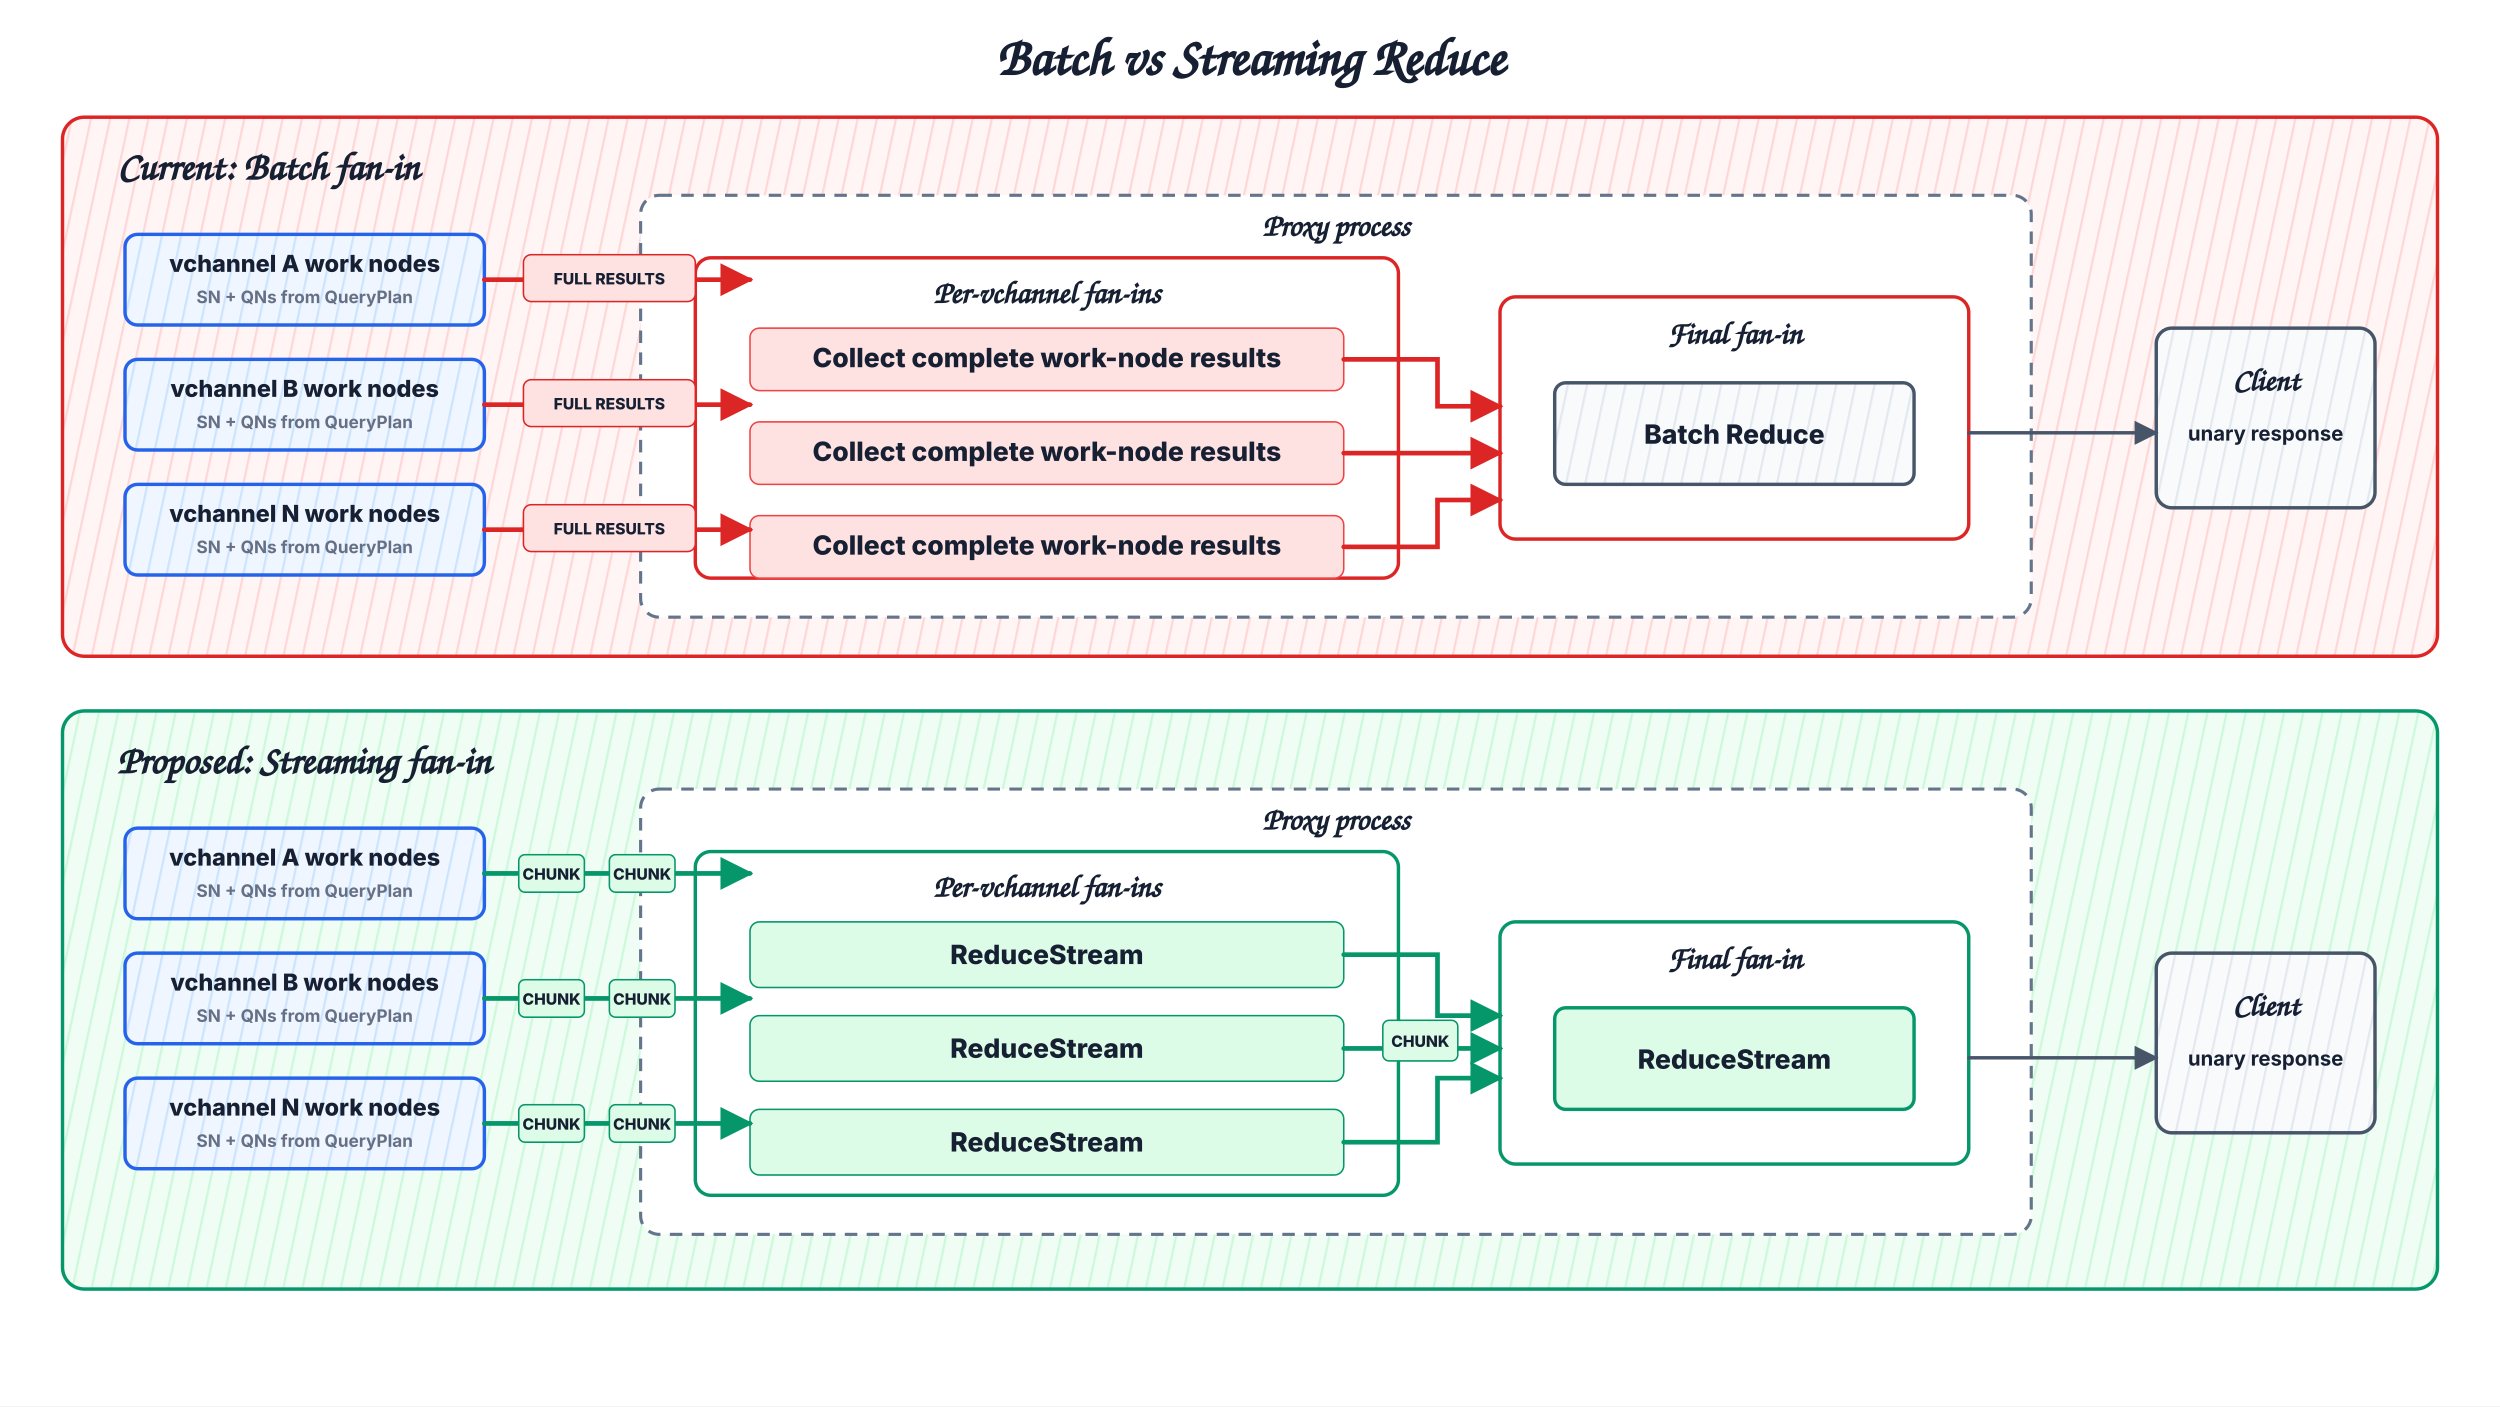
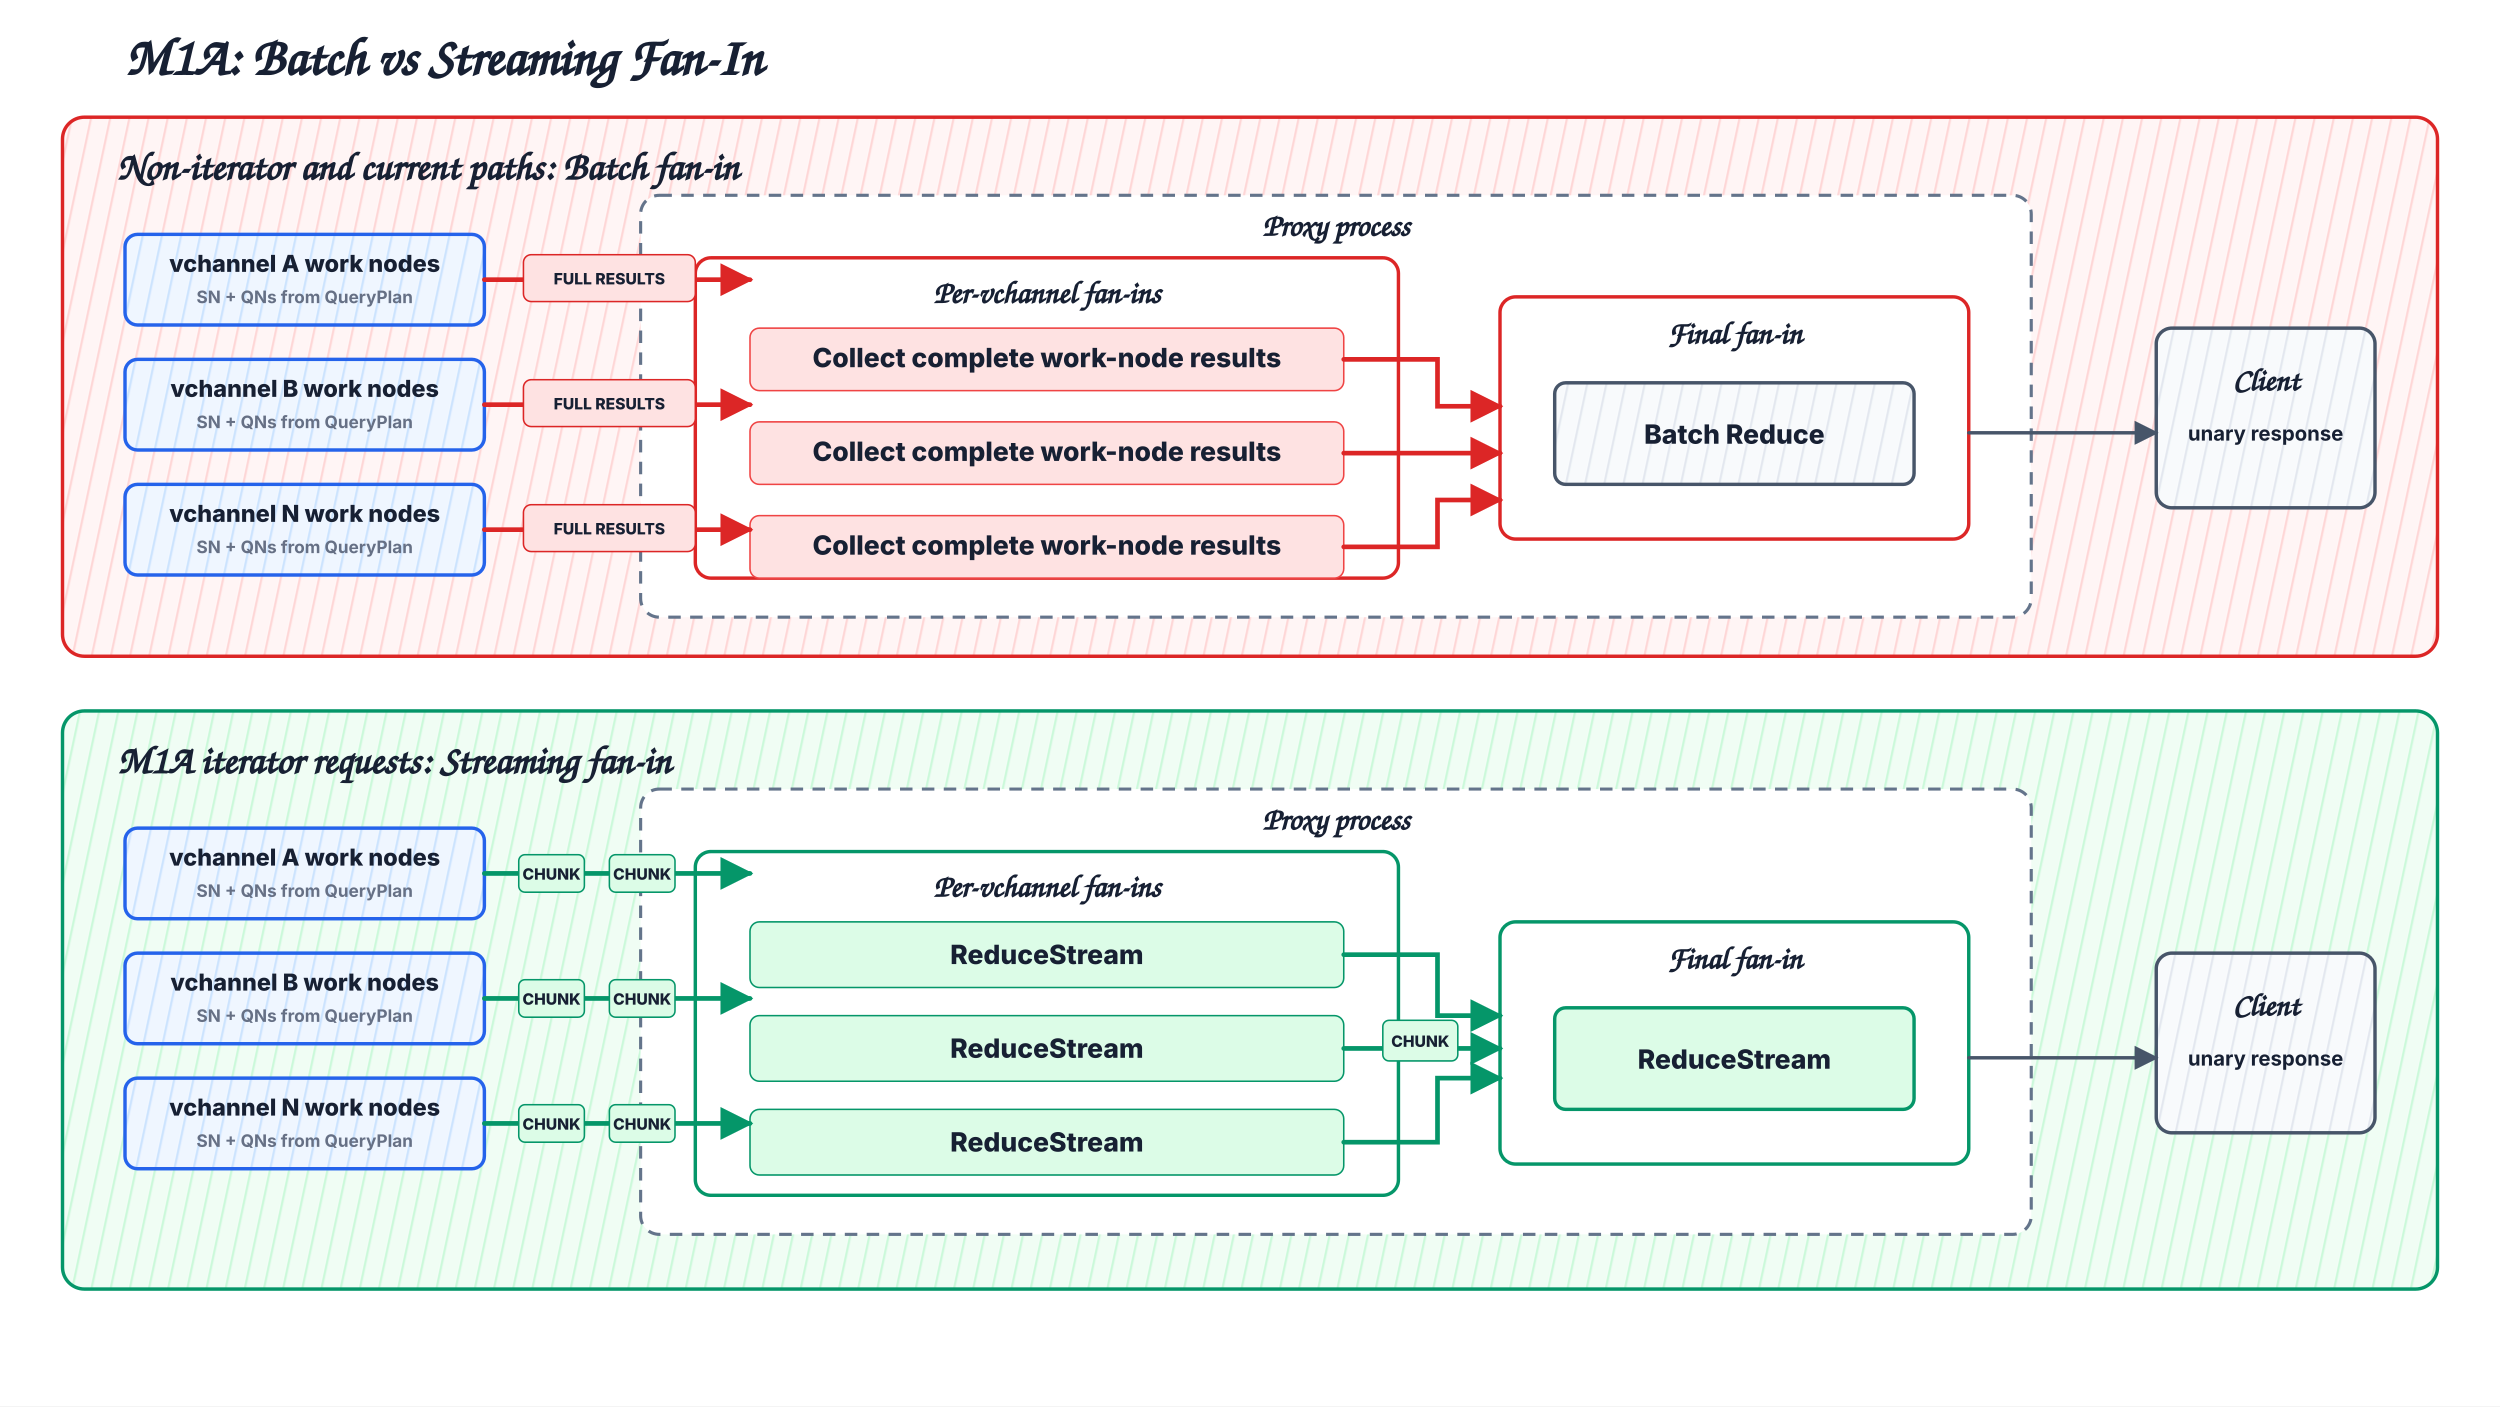
<svg xmlns="http://www.w3.org/2000/svg" width="1600" height="900" viewBox="0 0 1600 900" role="img" aria-labelledby="title desc">
  <defs>
    <pattern id="redHatch" width="12" height="12" patternUnits="userSpaceOnUse" patternTransform="rotate(12)">
      <rect width="12" height="12" fill="#fff5f5" />
      <line x1="0" y1="0" x2="0" y2="12" stroke="#fecaca" stroke-width="3" opacity="0.65" />
    </pattern>
    <pattern id="greenHatch" width="12" height="12" patternUnits="userSpaceOnUse" patternTransform="rotate(12)">
      <rect width="12" height="12" fill="#f0fdf4" />
      <line x1="0" y1="0" x2="0" y2="12" stroke="#bbf7d0" stroke-width="3" opacity="0.65" />
    </pattern>
    <pattern id="blueHatch" width="12" height="12" patternUnits="userSpaceOnUse" patternTransform="rotate(12)">
      <rect width="12" height="12" fill="#eff6ff" />
      <line x1="0" y1="0" x2="0" y2="12" stroke="#bfdbfe" stroke-width="3" opacity="0.65" />
    </pattern>
    <pattern id="grayHatch" width="12" height="12" patternUnits="userSpaceOnUse" patternTransform="rotate(12)">
      <rect width="12" height="12" fill="#f8fafc" />
      <line x1="0" y1="0" x2="0" y2="12" stroke="#d8dee8" stroke-width="3" opacity="0.6" />
    </pattern>
    <marker id="arrowRed" viewBox="0 0 10 10" refX="9" refY="5" markerWidth="7" markerHeight="7" orient="auto">
      <path d="M0 0 L10 5 L0 10 z" fill="#dc2626" />
    </marker>
    <marker id="arrowGreen" viewBox="0 0 10 10" refX="9" refY="5" markerWidth="7" markerHeight="7" orient="auto">
      <path d="M0 0 L10 5 L0 10 z" fill="#059669" />
    </marker>
    <marker id="arrowGray" viewBox="0 0 10 10" refX="9" refY="5" markerWidth="7" markerHeight="7" orient="auto">
      <path d="M0 0 L10 5 L0 10 z" fill="#475569" />
    </marker>
    <style>
      text { fill: #172033; font-family: Inter, ui-sans-serif, system-ui, sans-serif; }
      .hand { font-family: "Comic Sans MS", "Bradley Hand", cursive; font-weight: 700; }
      .title { font-size: 34px; }
      .panel-title { font-size: 25px; }
      .component-title { font-size: 20px; }
      .source-title { font-size: 15px; font-weight: 760; }
      .box-title { font-size: 17px; font-weight: 760; }
      .body { font-size: 13px; font-weight: 650; }
      .small { fill: #667085; font-size: 11px; font-weight: 650; }
      .data { font-size: 10px; font-weight: 800; }
      .outline { stroke-width: 2.2; }
      .batch-line { fill: none; stroke: #dc2626; stroke-width: 3; stroke-linecap: round; }
      .stream-line { fill: none; stroke: #059669; stroke-width: 3; stroke-linecap: round; }
      .control-line { fill: none; stroke: #475569; stroke-width: 2.2; stroke-linecap: round; }
    </style>
  </defs>
  <rect width="1600" height="900" fill="#ffffff" />
-   <text x="800" y="48" text-anchor="middle" class="hand title">Batch vs Streaming Reduce</text>
+   <text x="80" y="48" class="hand title">M1A: Batch vs Streaming Fan-In</text>
  <rect x="40" y="75" width="1520" height="345" rx="14" fill="url(#redHatch)" stroke="#dc2626" class="outline" />
  <rect x="40" y="455" width="1520" height="370" rx="14" fill="url(#greenHatch)" stroke="#059669" class="outline" />
-   <text x="75" y="115" class="hand panel-title">Current: Batch fan-in</text>
-   <text x="75" y="495" class="hand panel-title">Proposed: Streaming fan-in</text>
+   <text x="75" y="115" class="hand panel-title">Non-iterator and current paths: Batch fan-in</text>
+   <text x="75" y="495" class="hand panel-title">M1A iterator requests: Streaming fan-in</text>
  <g>
    <rect x="80" y="150" width="230" height="58" rx="8" fill="url(#blueHatch)" stroke="#2563eb" class="outline" />
    <rect x="80" y="230" width="230" height="58" rx="8" fill="url(#blueHatch)" stroke="#2563eb" class="outline" />
    <rect x="80" y="310" width="230" height="58" rx="8" fill="url(#blueHatch)" stroke="#2563eb" class="outline" />
    <rect x="80" y="530" width="230" height="58" rx="8" fill="url(#blueHatch)" stroke="#2563eb" class="outline" />
    <rect x="80" y="610" width="230" height="58" rx="8" fill="url(#blueHatch)" stroke="#2563eb" class="outline" />
    <rect x="80" y="690" width="230" height="58" rx="8" fill="url(#blueHatch)" stroke="#2563eb" class="outline" />
  </g>
  <text x="195" y="174" text-anchor="middle" class="source-title">vchannel A work nodes</text>
  <text x="195" y="194" text-anchor="middle" class="small">SN + QNs from QueryPlan</text>
  <text x="195" y="254" text-anchor="middle" class="source-title">vchannel B work nodes</text>
  <text x="195" y="274" text-anchor="middle" class="small">SN + QNs from QueryPlan</text>
  <text x="195" y="334" text-anchor="middle" class="source-title">vchannel N work nodes</text>
  <text x="195" y="354" text-anchor="middle" class="small">SN + QNs from QueryPlan</text>
  <text x="195" y="554" text-anchor="middle" class="source-title">vchannel A work nodes</text>
  <text x="195" y="574" text-anchor="middle" class="small">SN + QNs from QueryPlan</text>
  <text x="195" y="634" text-anchor="middle" class="source-title">vchannel B work nodes</text>
  <text x="195" y="654" text-anchor="middle" class="small">SN + QNs from QueryPlan</text>
  <text x="195" y="714" text-anchor="middle" class="source-title">vchannel N work nodes</text>
  <text x="195" y="734" text-anchor="middle" class="small">SN + QNs from QueryPlan</text>
  <rect x="410" y="125" width="890" height="270" rx="12" fill="#ffffff" stroke="#64748b" stroke-width="2" stroke-dasharray="8 6" />
  <rect x="410" y="505" width="890" height="285" rx="12" fill="#ffffff" stroke="#64748b" stroke-width="2" stroke-dasharray="8 6" />
  <text x="855" y="151" text-anchor="middle" class="hand component-title">Proxy process</text>
  <text x="855" y="531" text-anchor="middle" class="hand component-title">Proxy process</text>
  <rect x="445" y="165" width="450" height="205" rx="10" fill="#ffffff" stroke="#dc2626" class="outline" />
  <rect x="445" y="545" width="450" height="220" rx="10" fill="#ffffff" stroke="#059669" class="outline" />
  <text x="670" y="194" text-anchor="middle" class="hand component-title">Per-vchannel fan-ins</text>
  <text x="670" y="574" text-anchor="middle" class="hand component-title">Per-vchannel fan-ins</text>
  <g>
    <rect x="480" y="210" width="380" height="40" rx="6" fill="#fee2e2" stroke="#ef4444" />
    <rect x="480" y="270" width="380" height="40" rx="6" fill="#fee2e2" stroke="#ef4444" />
    <rect x="480" y="330" width="380" height="40" rx="6" fill="#fee2e2" stroke="#ef4444" />
    <rect x="480" y="590" width="380" height="42" rx="6" fill="#dcfce7" stroke="#059669" />
    <rect x="480" y="650" width="380" height="42" rx="6" fill="#dcfce7" stroke="#059669" />
    <rect x="480" y="710" width="380" height="42" rx="6" fill="#dcfce7" stroke="#059669" />
  </g>
  <text x="670" y="235" text-anchor="middle" class="box-title">Collect complete work-node results</text>
  <text x="670" y="295" text-anchor="middle" class="box-title">Collect complete work-node results</text>
  <text x="670" y="355" text-anchor="middle" class="box-title">Collect complete work-node results</text>
  <text x="670" y="617" text-anchor="middle" class="box-title">ReduceStream</text>
  <text x="670" y="677" text-anchor="middle" class="box-title">ReduceStream</text>
  <text x="670" y="737" text-anchor="middle" class="box-title">ReduceStream</text>
  <rect x="960" y="190" width="300" height="155" rx="10" fill="#ffffff" stroke="#dc2626" class="outline" />
  <rect x="960" y="590" width="300" height="155" rx="10" fill="#ffffff" stroke="#059669" class="outline" />
  <text x="1110" y="220" text-anchor="middle" class="hand component-title">Final fan-in</text>
  <text x="1110" y="620" text-anchor="middle" class="hand component-title">Final fan-in</text>
  <rect x="995" y="245" width="230" height="65" rx="7" fill="url(#grayHatch)" stroke="#475569" class="outline" />
  <rect x="995" y="645" width="230" height="65" rx="7" fill="#dcfce7" stroke="#059669" class="outline" />
  <text x="1110" y="284" text-anchor="middle" class="box-title">Batch Reduce</text>
  <text x="1110" y="684" text-anchor="middle" class="box-title">ReduceStream</text>
  <rect x="1380" y="210" width="140" height="115" rx="10" fill="url(#grayHatch)" stroke="#475569" class="outline" />
  <rect x="1380" y="610" width="140" height="115" rx="10" fill="url(#grayHatch)" stroke="#475569" class="outline" />
  <text x="1450" y="250" text-anchor="middle" class="hand component-title">Client</text>
  <text x="1450" y="282" text-anchor="middle" class="body">unary response</text>
  <text x="1450" y="650" text-anchor="middle" class="hand component-title">Client</text>
  <text x="1450" y="682" text-anchor="middle" class="body">unary response</text>
  <path class="batch-line" d="M310 179 H480" marker-end="url(#arrowRed)" />
  <path class="batch-line" d="M310 259 H480" marker-end="url(#arrowRed)" />
  <path class="batch-line" d="M310 339 H480" marker-end="url(#arrowRed)" />
  <rect x="335" y="163" width="110" height="30" rx="5" fill="#fee2e2" stroke="#dc2626" />
  <rect x="335" y="243" width="110" height="30" rx="5" fill="#fee2e2" stroke="#dc2626" />
  <rect x="335" y="323" width="110" height="30" rx="5" fill="#fee2e2" stroke="#dc2626" />
  <text x="390" y="182" text-anchor="middle" class="data">FULL RESULTS</text>
  <text x="390" y="262" text-anchor="middle" class="data">FULL RESULTS</text>
  <text x="390" y="342" text-anchor="middle" class="data">FULL RESULTS</text>
  <path class="batch-line" d="M860 230 H920 V260 H960" marker-end="url(#arrowRed)" />
  <path class="batch-line" d="M860 290 H960" marker-end="url(#arrowRed)" />
  <path class="batch-line" d="M860 350 H920 V320 H960" marker-end="url(#arrowRed)" />
  <path class="control-line" d="M1260 277 H1380" marker-end="url(#arrowGray)" />
  <path class="stream-line" d="M310 559 H480" marker-end="url(#arrowGreen)" />
  <path class="stream-line" d="M310 639 H480" marker-end="url(#arrowGreen)" />
  <path class="stream-line" d="M310 719 H480" marker-end="url(#arrowGreen)" />
  <g>
    <rect x="332" y="547" width="42" height="24" rx="4" fill="#dcfce7" stroke="#059669" />
    <rect x="390" y="547" width="42" height="24" rx="4" fill="#dcfce7" stroke="#059669" />
    <rect x="332" y="627" width="42" height="24" rx="4" fill="#dcfce7" stroke="#059669" />
    <rect x="390" y="627" width="42" height="24" rx="4" fill="#dcfce7" stroke="#059669" />
    <rect x="332" y="707" width="42" height="24" rx="4" fill="#dcfce7" stroke="#059669" />
    <rect x="390" y="707" width="42" height="24" rx="4" fill="#dcfce7" stroke="#059669" />
  </g>
  <text x="353" y="563" text-anchor="middle" class="data">CHUNK</text>
  <text x="411" y="563" text-anchor="middle" class="data">CHUNK</text>
  <text x="353" y="643" text-anchor="middle" class="data">CHUNK</text>
  <text x="411" y="643" text-anchor="middle" class="data">CHUNK</text>
  <text x="353" y="723" text-anchor="middle" class="data">CHUNK</text>
  <text x="411" y="723" text-anchor="middle" class="data">CHUNK</text>
  <path class="stream-line" d="M860 611 H920 V650 H960" marker-end="url(#arrowGreen)" />
  <path class="stream-line" d="M860 671 H960" marker-end="url(#arrowGreen)" />
  <path class="stream-line" d="M860 731 H920 V690 H960" marker-end="url(#arrowGreen)" />
  <rect x="885" y="653" width="48" height="26" rx="4" fill="#dcfce7" stroke="#059669" />
  <text x="909" y="670" text-anchor="middle" class="data">CHUNK</text>
  <path class="control-line" d="M1260 677 H1380" marker-end="url(#arrowGray)" />
</svg>
